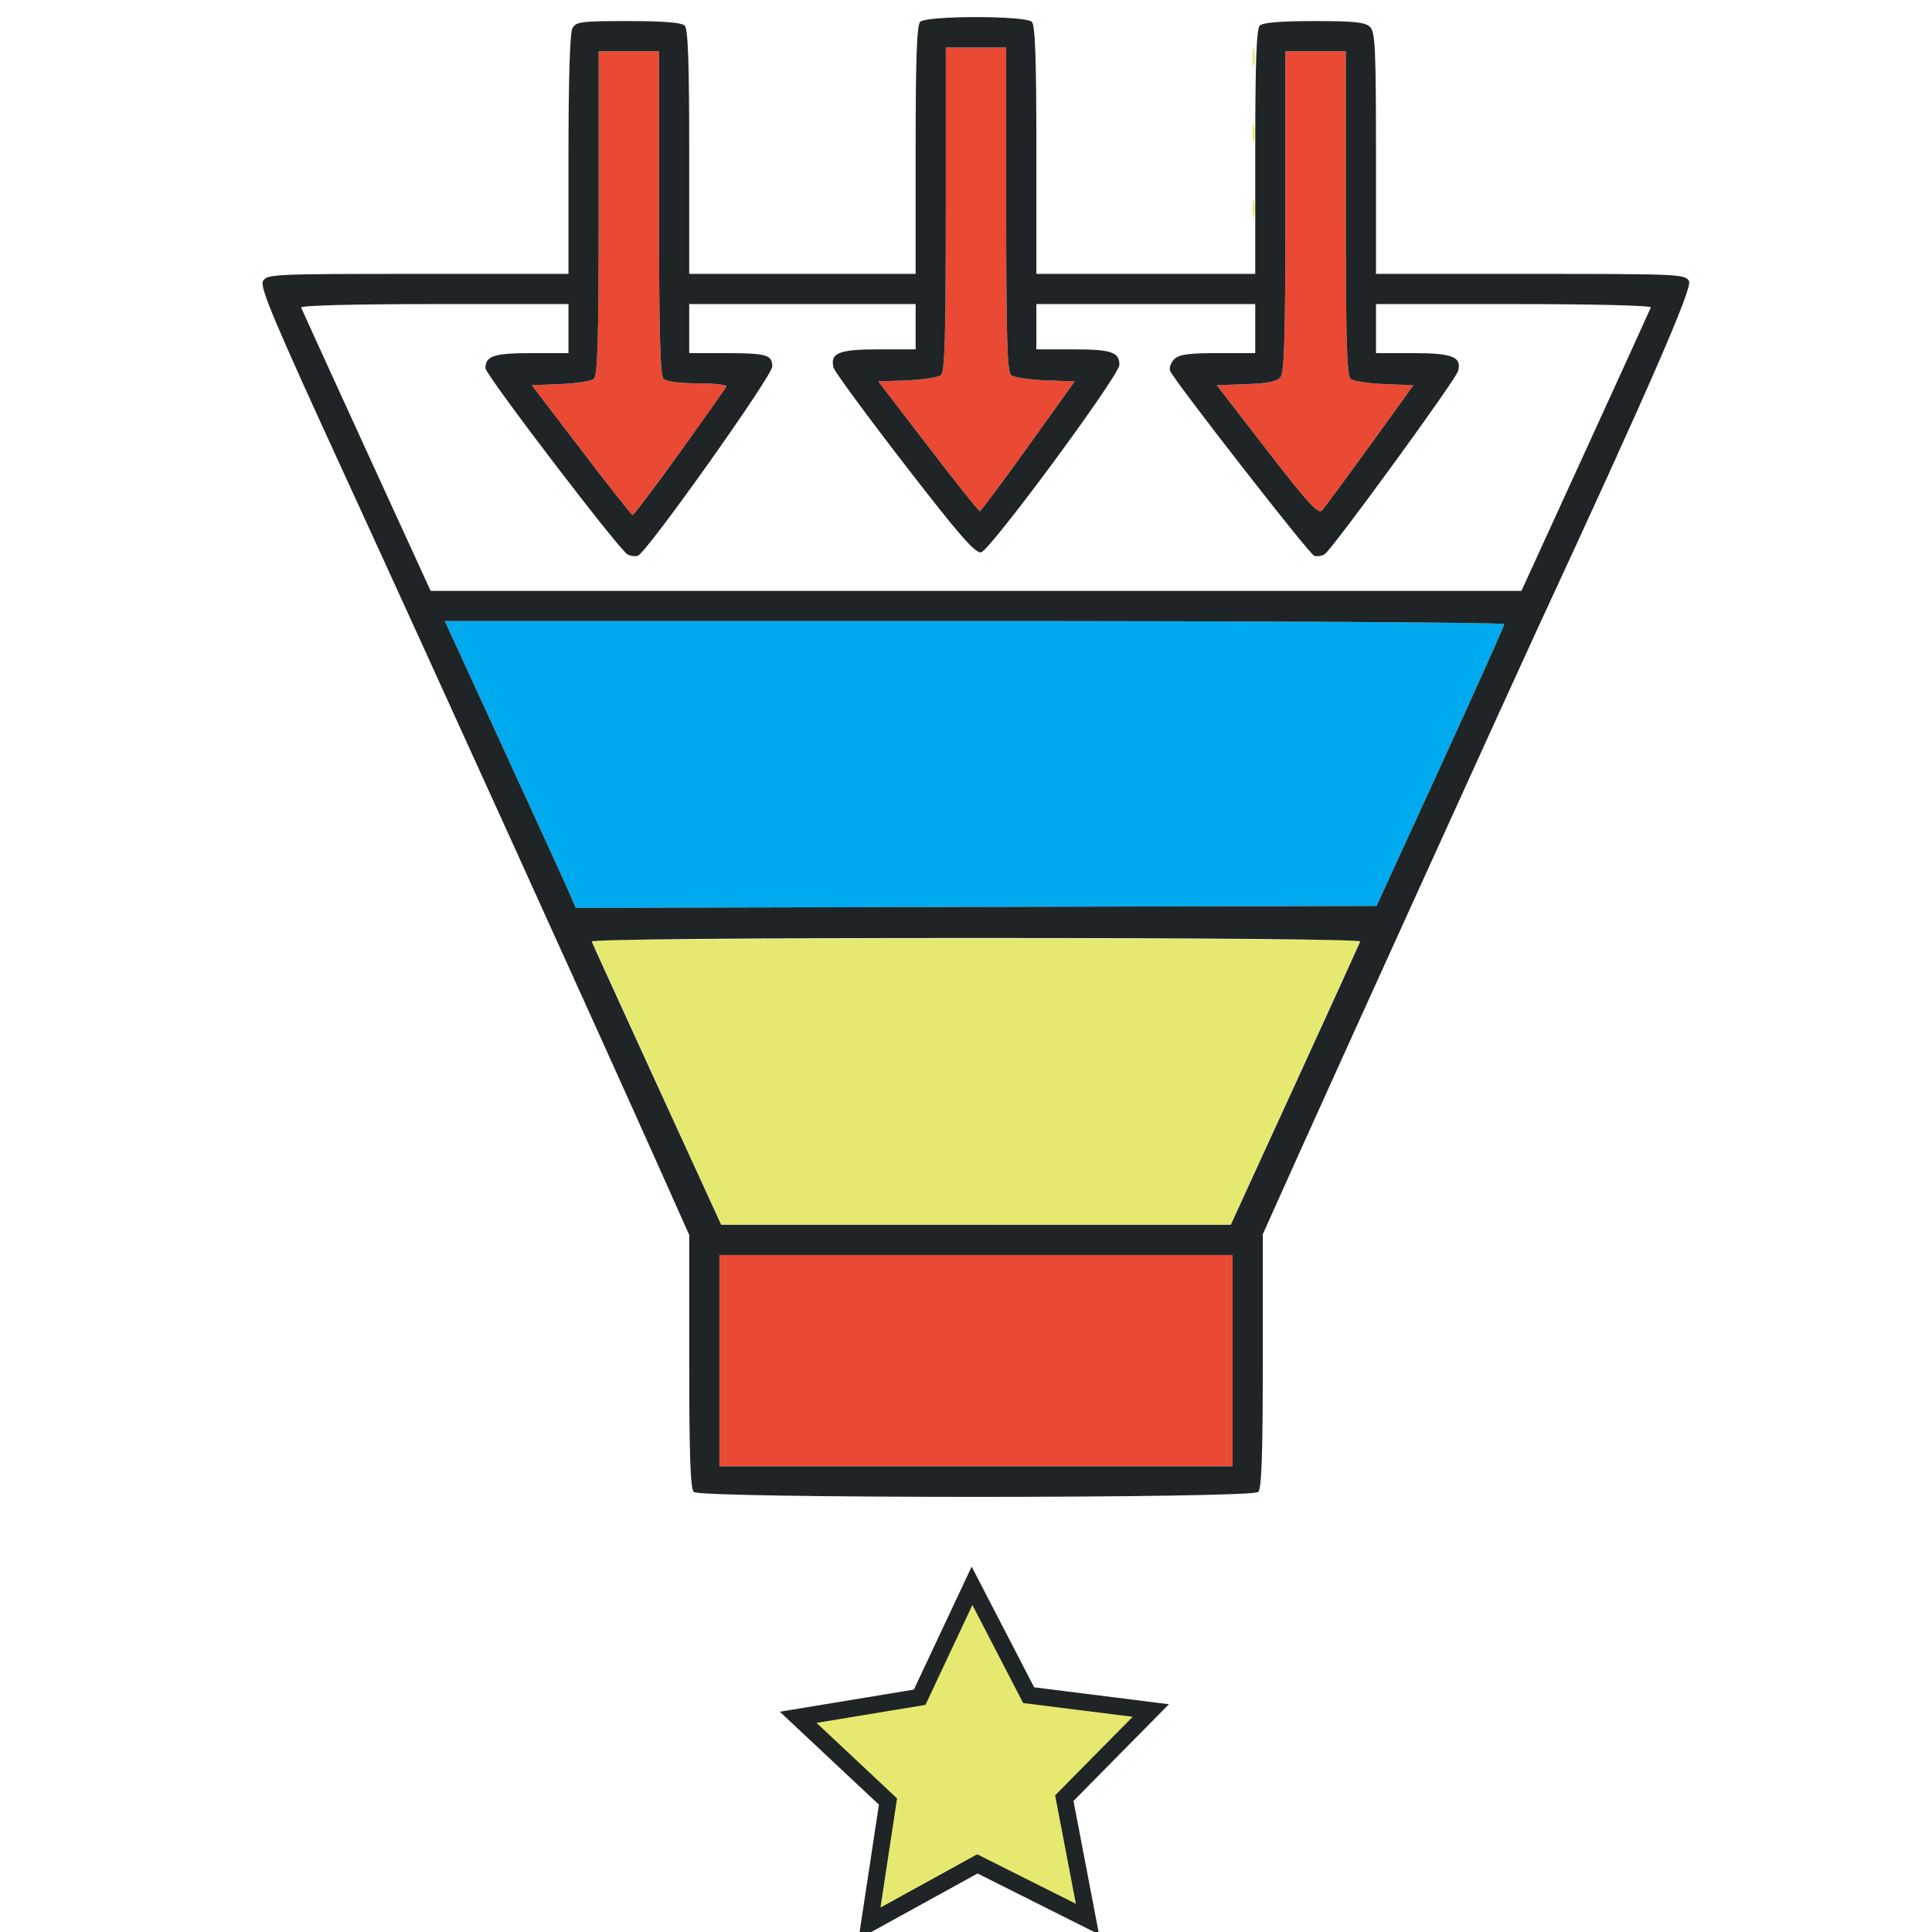
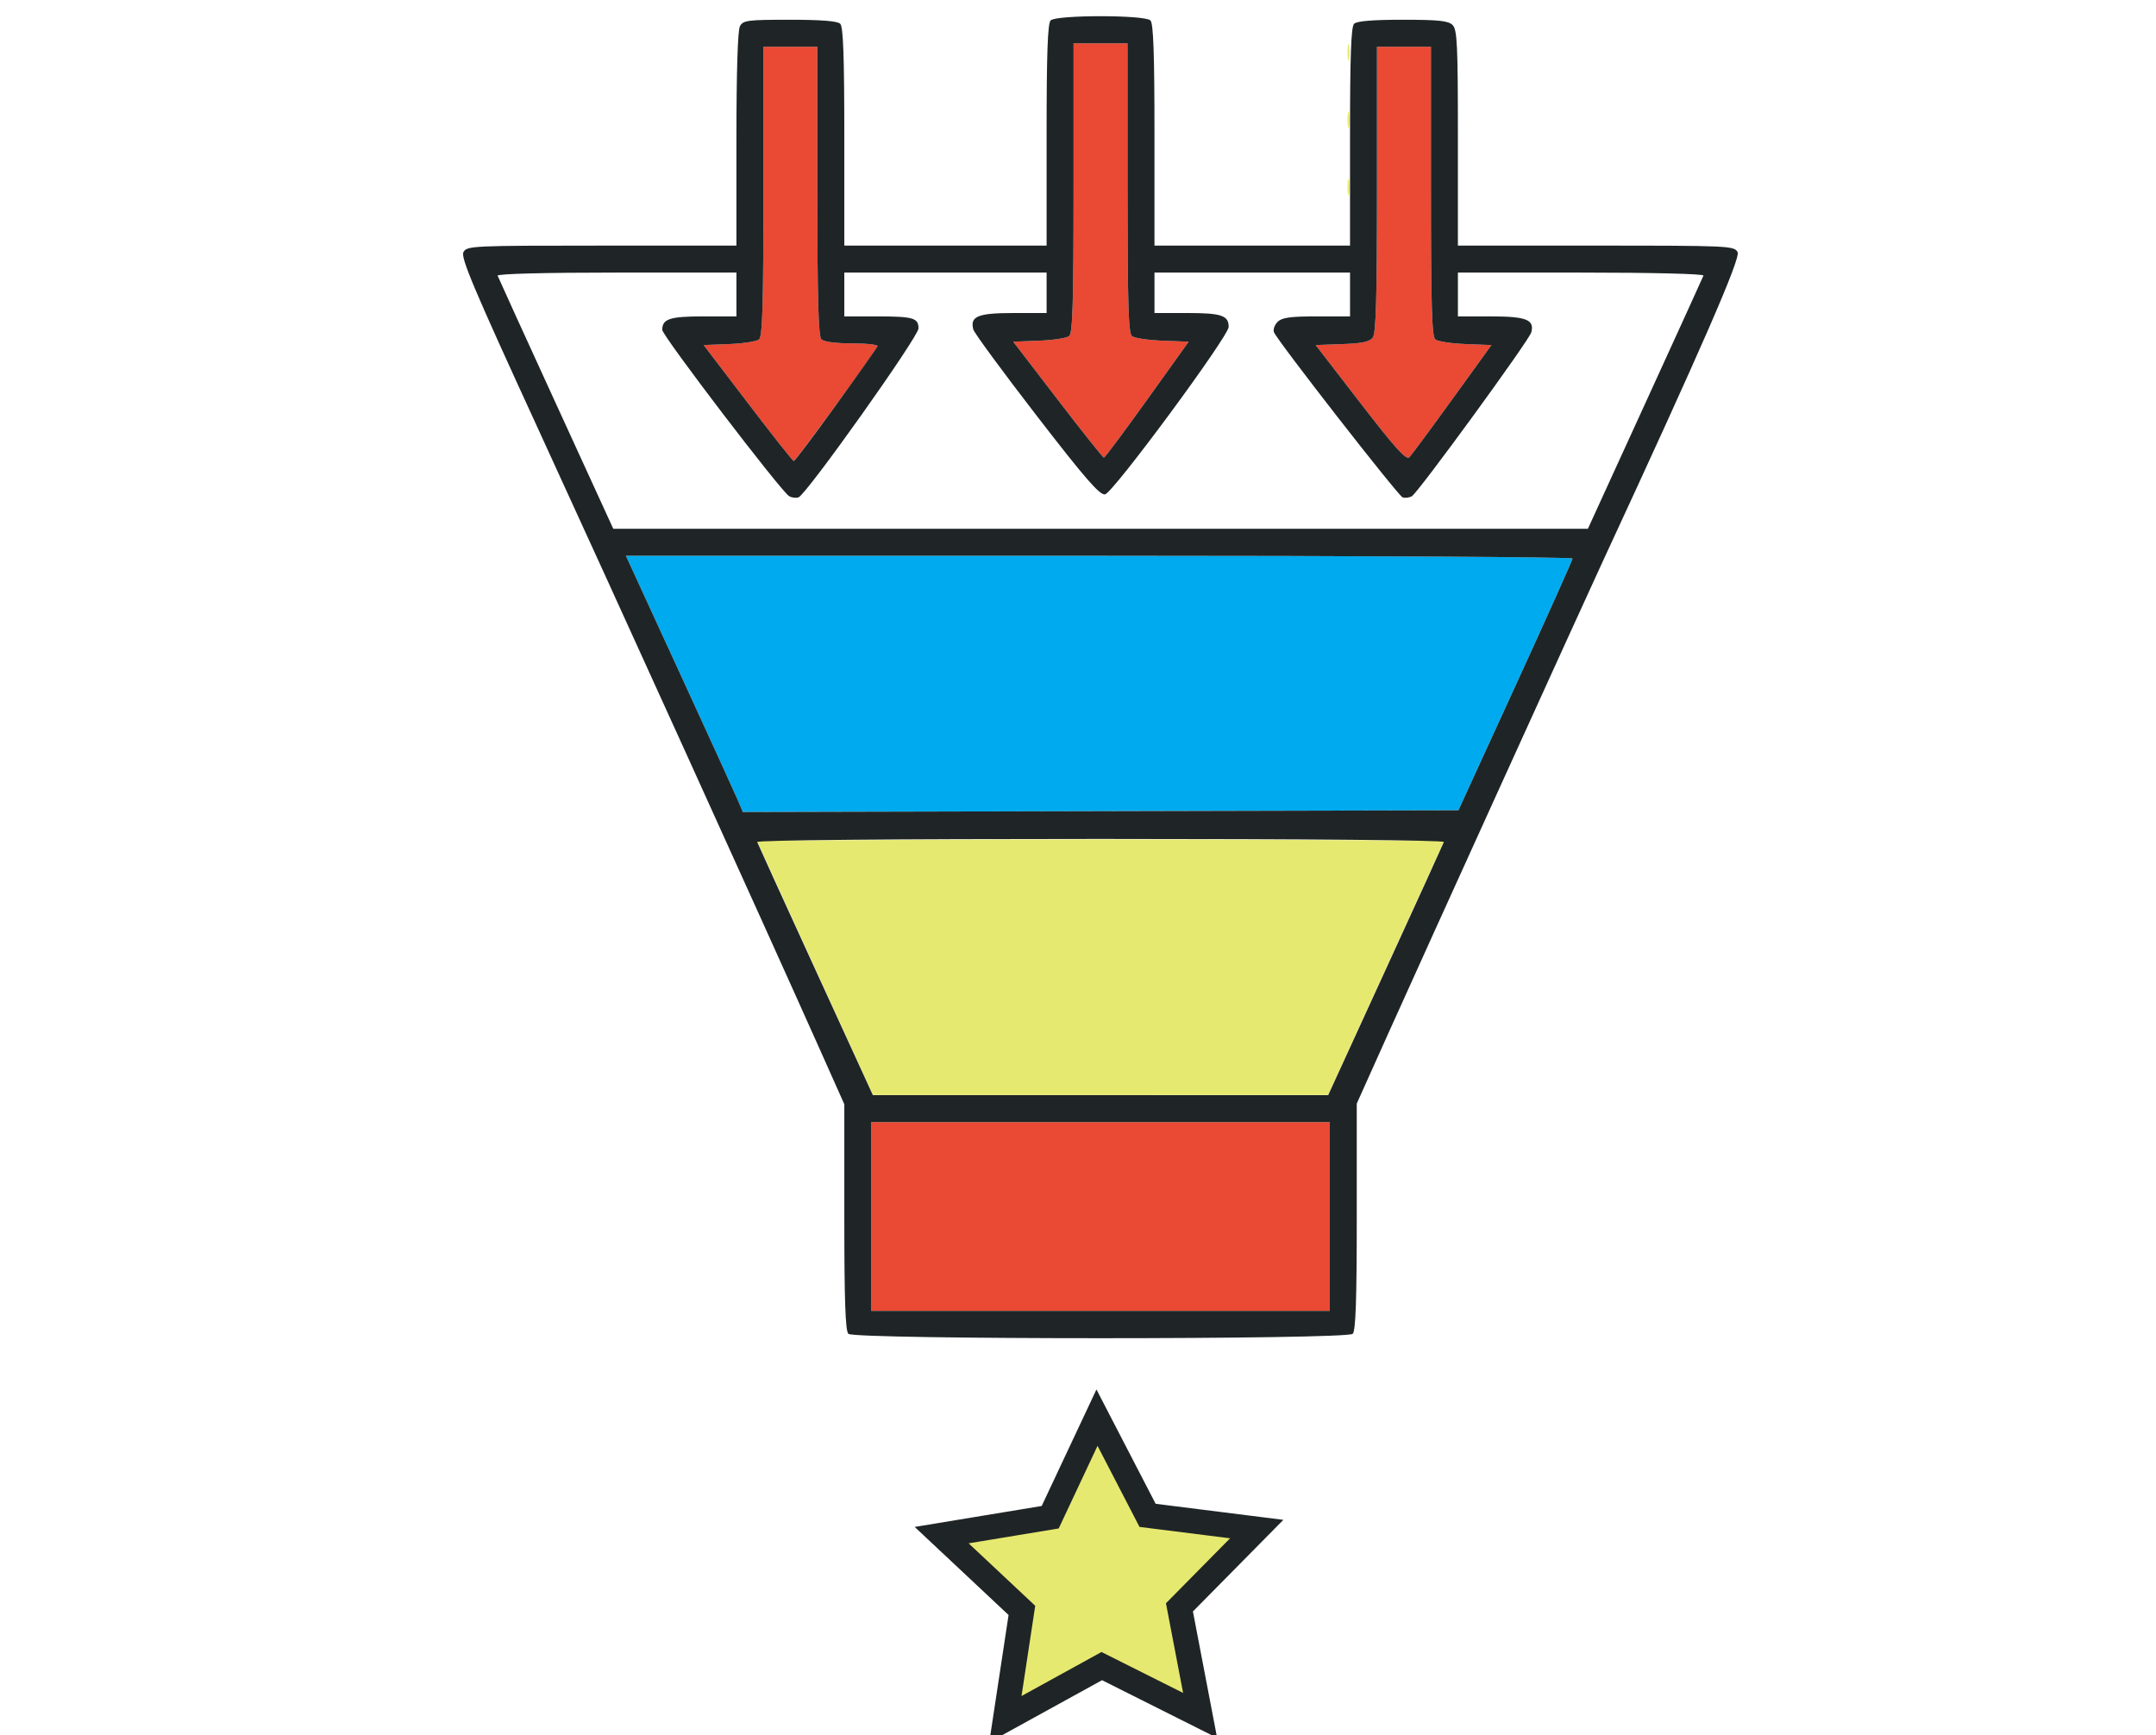
- <svg xmlns="http://www.w3.org/2000/svg" version="1.1" id="svg2" width="682.667" height="682.667" viewBox="0 0 682.667 682.667">
+ <svg xmlns="http://www.w3.org/2000/svg" version="1.1" id="svg2" width="431.901" height="347.5" viewBox="0 0 431.901 347.5">
  <defs id="defs6" />
-   <g id="g12" transform="translate(3.536723,-73.88701)">
-     <path style="fill:#e6e970;stroke-width:1.333" d="m 228.371,456.314 -22.963,-50.314 67.963,-0.345 c 37.379,-0.19 98.553,-0.19 135.941,0 l 67.979,0.345 -22.979,50.303 -22.979,50.303 -90,0.011 -90,0.011 -22.963,-50.314 z m 210.632,-308.981 c 0.015,-2.933 0.288,-3.976 0.607,-2.318 0.319,1.659 0.307,4.059 -0.027,5.333 -0.334,1.275 -0.595,-0.082 -0.58,-3.016 z m 0,-26.667 c 0.015,-2.933 0.288,-3.976 0.607,-2.318 0.319,1.659 0.307,4.059 -0.027,5.333 -0.334,1.275 -0.595,-0.082 -0.58,-3.016 z m 0,-26.667 c 0.015,-2.933 0.288,-3.976 0.607,-2.318 0.319,1.659 0.307,4.059 -0.027,5.333 -0.334,1.275 -0.595,-0.082 -0.58,-3.016 z" id="path20" />
-     <path style="fill:#00aaee;stroke-width:1.333" d="m 198.039,390.339 c -1.007,-2.387 -11.413,-25.189 -23.126,-50.673 L 153.618,293.333 H 340.809 c 102.955,0 187.191,0.491 187.191,1.091 0,0.6 -10.154,23.25 -22.564,50.333 l -22.564,49.243 -141.501,0.339 -141.501,0.339 z" id="path18" />
-     <path style="fill:#ea4934;stroke-width:1.333" d="m 250.667,554.667 v -37.333 h 90.667 90.667 v 37.333 37.333 h -90.667 -90.667 z m -48.811,-321.744 -17.478,-22.922 10.081,-0.394 c 5.545,-0.217 10.86,-1.04 11.811,-1.83 1.368,-1.136 1.73,-13.383 1.73,-58.606 V 92 h 10.667 10.667 v 57.067 c 0,42.607 0.405,57.472 1.6,58.667 0.974,0.974 5.714,1.6 12.111,1.6 5.781,0 10.311,0.51 10.067,1.134 -0.817,2.086 -32.435,45.451 -33.111,45.414 -0.367,-0.02 -8.532,-10.352 -18.144,-22.959 z m 242.305,0.075 -17.749,-22.997 10.461,-0.373 c 7.88,-0.281 10.872,-0.92 12.128,-2.588 1.272,-1.691 1.667,-15.568 1.667,-58.627 V 92 h 10.667 10.667 v 57.17 c 0,45.223 0.361,57.47 1.73,58.606 0.951,0.79 6.334,1.613 11.961,1.83 l 10.231,0.394 -15.419,21.333 c -8.481,11.733 -16.133,22.082 -17.005,22.997 -1.246,1.307 -5.39,-3.264 -19.336,-21.333 z m -119.757,-1.396 -17.597,-22.935 10.2,-0.394 c 5.61,-0.217 10.979,-1.04 11.93,-1.83 1.368,-1.136 1.73,-13.383 1.73,-58.606 V 90.667 h 10.667 10.667 v 57.17 c 0,45.223 0.361,57.47 1.73,58.606 0.951,0.79 6.393,1.613 12.093,1.83 l 10.364,0.394 -16.427,22.938 c -9.035,12.616 -16.727,22.937 -17.093,22.935 -0.367,-0.001 -8.585,-10.324 -18.263,-22.938 z" id="path16" />
-     <path style="fill:#1f2526;stroke-width:1.333" d="m 241.6,601.067 c -1.181,-1.181 -1.6,-13.289 -1.6,-46.199 V 510.268 L 229.821,487.467 C 208.763,440.301 148.509,307.573 118.806,242.924 93.423,187.677 88.232,175.391 89.374,173.257 c 1.337,-2.499 3.273,-2.59 54.673,-2.59 h 53.286 v -42.088 c 0,-26.462 0.512,-43.045 1.38,-44.667 1.262,-2.358 2.953,-2.579 19.733,-2.579 12.497,0 18.864,0.511 19.953,1.6 1.178,1.178 1.6,12.948 1.6,44.667 v 43.067 h 40 40 v -43.733 c 0,-32.237 0.421,-44.154 1.6,-45.333 2.226,-2.226 37.241,-2.226 39.467,0 1.179,1.179 1.6,13.096 1.6,45.333 v 43.733 h 38.667 38.667 V 127.6 c 0,-31.719 0.422,-43.488 1.6,-44.667 1.083,-1.083 7.297,-1.6 19.238,-1.6 14.257,0 18.04,0.402 19.733,2.095 1.817,1.817 2.095,7.743 2.095,44.667 v 42.571 h 54.62 c 52.615,0 54.67,0.095 55.998,2.576 1.28,2.391 -14.242,37.988 -53.526,122.757 -7.591,16.379 -71.344,156.687 -84.213,185.336 l -12.878,28.669 v 44.731 c 0,33.013 -0.419,45.15 -1.6,46.331 -2.316,2.316 -197.151,2.316 -199.467,0 z m 190.4,-46.4 v -37.333 h -90.667 -90.667 v 37.333 37.333 h 90.667 90.667 z m 22.014,-97.452 c 12.459,-27.199 22.853,-49.999 23.097,-50.667 0.265,-0.725 -54.436,-1.214 -135.778,-1.214 -82.712,0 -136.048,0.484 -135.778,1.231 0.244,0.677 10.636,23.477 23.091,50.667 l 22.647,49.435 h 90.034 90.034 z M 505.436,344.757 c 12.41,-27.084 22.564,-49.734 22.564,-50.333 0,-0.6 -84.236,-1.091 -187.191,-1.091 H 153.618 l 21.295,46.333 c 11.713,25.483 22.119,48.286 23.126,50.673 l 1.83,4.339 141.501,-0.339 141.501,-0.339 z m 51.262,-111.567 c 12.449,-27.212 22.835,-50.012 23.08,-50.667 0.256,-0.684 -20.289,-1.19 -48.333,-1.19 h -48.778 v 8.667 8.667 h 13.17 c 13.891,0 17.204,1.323 15.84,6.326 -0.864,3.168 -44.749,63.385 -47.215,64.785 -1.076,0.611 -2.734,0.813 -3.684,0.449 -1.833,-0.703 -49.616,-62.051 -50.864,-65.303 -0.404,-1.052 0.243,-2.891 1.438,-4.086 1.715,-1.715 4.955,-2.172 15.41,-2.172 h 13.238 v -8.667 -8.667 h -38.667 -38.667 v 8 8 h 13.067 c 13.391,0 16.267,0.969 16.267,5.478 0,3.734 -45.807,65.796 -48.902,66.254 -2.121,0.315 -7.879,-6.316 -27.066,-31.169 -13.404,-17.363 -24.666,-32.696 -25.026,-34.073 -1.356,-5.185 1.826,-6.49 15.823,-6.49 h 13.17 v -8 -8 h -40 -40 v 8.667 8.667 h 12.558 c 14.766,0 16.776,0.57 16.776,4.756 0,3.291 -44.223,65.569 -47.435,66.801 -0.955,0.367 -2.62,0.166 -3.701,-0.445 -3.14,-1.777 -50.198,-63.454 -50.198,-65.793 0,-4.339 2.995,-5.318 16.267,-5.318 h 13.067 v -8.667 -8.667 H 149.889 c -28.437,0 -47.266,0.493 -47,1.231 0.244,0.677 10.636,23.477 23.091,50.667 l 22.647,49.435 h 192.718 192.718 z m -320.031,0.57 c 8.8,-12.187 16.2,-22.668 16.444,-23.292 0.244,-0.624 -4.286,-1.134 -10.067,-1.134 -6.398,0 -11.137,-0.626 -12.111,-1.6 -1.195,-1.195 -1.6,-16.059 -1.6,-58.667 V 92 h -10.667 -10.667 v 57.17 c 0,45.223 -0.361,57.47 -1.73,58.606 -0.951,0.79 -6.266,1.613 -11.811,1.83 l -10.081,0.394 17.478,22.922 c 9.613,12.607 17.778,22.939 18.144,22.959 0.367,0.02 7.867,-9.935 16.667,-22.122 z m 243.835,-2.426 15.419,-21.333 -10.231,-0.394 c -5.627,-0.217 -11.009,-1.04 -11.961,-1.83 -1.368,-1.136 -1.73,-13.383 -1.73,-58.606 V 92 h -10.667 -10.667 v 56.412 c 0,43.059 -0.394,56.936 -1.667,58.627 -1.255,1.669 -4.248,2.307 -12.128,2.588 l -10.461,0.373 17.749,22.997 c 13.946,18.069 18.089,22.641 19.336,21.333 0.872,-0.915 8.525,-11.264 17.005,-22.997 z m -120.742,0.271 16.427,-22.938 -10.364,-0.394 c -5.7,-0.217 -11.142,-1.04 -12.093,-1.83 -1.368,-1.136 -1.73,-13.383 -1.73,-58.606 V 90.667 h -10.667 -10.667 v 57.17 c 0,45.223 -0.361,57.47 -1.73,58.606 -0.951,0.79 -6.32,1.613 -11.93,1.83 l -10.2,0.394 17.597,22.935 c 9.678,12.614 17.897,22.936 18.263,22.938 0.367,0.001 8.059,-10.319 17.093,-22.935 z" id="path14" />
-   </g>
-   <path style="fill:#e6e970;fill-opacity:1;stroke:#1f2526;stroke-width:8.229;stroke-opacity:1" id="path22" d="m 266.124,616.136 -51.699,29.799 -4.761,59.482 -44.316,-39.96 -58.042,13.853 24.31,-54.496 -31.111,-50.92 59.341,6.28 38.814,-45.323 12.365,58.377 z" transform="matrix(0.702954,-0.193756,0.193756,0.702954,100.187,222.8538)" />
+   <path id="path20" d="m 163.246,193.897 -11.631,-25.486 34.426,-0.175 c 18.934,-0.096 49.921,-0.096 68.859,0 l 34.434,0.175 -11.64,25.481 -11.64,25.481 -45.588,0.005 -45.588,0.005 -11.631,-25.486 z M 269.939,37.386 c 0.007,-1.486 0.146,-2.014 0.307,-1.174 0.162,0.84 0.155,2.056 -0.014,2.702 -0.169,0.646 -0.301,-0.042 -0.294,-1.527 z m 0,-13.508 c 0.007,-1.486 0.146,-2.014 0.307,-1.174 0.162,0.84 0.155,2.056 -0.014,2.702 -0.169,0.646 -0.301,-0.042 -0.294,-1.527 z m 0,-13.508 c 0.007,-1.486 0.146,-2.014 0.307,-1.174 0.162,0.84 0.155,2.056 -0.014,2.702 -0.169,0.646 -0.301,-0.042 -0.294,-1.527 z" style="fill:#e6e970;stroke-width:0.675" />
+   <path id="path18" d="m 147.882,160.478 c -0.51,-1.209 -5.781,-12.759 -11.714,-25.668 L 125.381,111.341 h 94.819 c 52.151,0 94.819,0.249 94.819,0.552 0,0.304 -5.143,11.777 -11.43,25.496 l -11.43,24.943 -71.676,0.172 -71.676,0.172 z" style="fill:#00aaee;stroke-width:0.675" />
+   <path id="path16" d="M 174.54,243.716 V 224.805 h 45.926 45.926 v 18.911 18.911 H 220.466 174.54 Z M 149.815,80.74 140.962,69.129 l 5.106,-0.2 c 2.809,-0.11 5.501,-0.527 5.983,-0.927 0.693,-0.575 0.876,-6.779 0.876,-29.686 V 9.358 h 5.403 5.403 v 28.906 c 0,21.582 0.205,29.112 0.81,29.717 0.493,0.493 2.894,0.81 6.135,0.81 2.928,0 5.223,0.259 5.099,0.574 -0.414,1.056 -16.43,23.023 -16.772,23.004 -0.186,-0.01 -4.322,-5.244 -9.191,-11.63 z m 122.737,0.038 -8.991,-11.649 5.299,-0.189 c 3.992,-0.142 5.507,-0.466 6.143,-1.311 0.644,-0.856 0.844,-7.886 0.844,-29.697 V 9.358 h 5.403 5.403 v 28.959 c 0,22.907 0.183,29.111 0.876,29.686 0.482,0.4 3.208,0.817 6.058,0.927 l 5.182,0.2 -7.81,10.806 c -4.296,5.943 -8.172,11.185 -8.614,11.649 -0.631,0.662 -2.73,-1.654 -9.794,-10.806 z m -60.662,-0.707 -8.913,-11.617 5.167,-0.2 c 2.842,-0.11 5.561,-0.527 6.043,-0.927 0.693,-0.575 0.876,-6.779 0.876,-29.686 V 8.682 h 5.403 5.403 V 37.641 c 0,22.907 0.183,29.111 0.876,29.686 0.482,0.4 3.239,0.817 6.126,0.927 l 5.25,0.2 -8.321,11.619 c -4.576,6.39 -8.473,11.618 -8.658,11.617 -0.186,-5.06e-4 -4.349,-5.229 -9.251,-11.619 z" style="fill:#ea4934;stroke-width:0.675" />
+   <path id="path14" d="m 169.947,267.22 c -0.598,-0.598 -0.81,-6.731 -0.81,-23.402 v -22.591 l -5.156,-11.549 C 153.314,185.785 122.793,118.554 107.747,85.807 94.89,57.822 92.261,51.599 92.839,50.518 93.516,49.252 94.497,49.206 120.533,49.206 H 147.524 V 27.887 c 0,-13.404 0.26,-21.804 0.699,-22.625 0.639,-1.194 1.496,-1.306 9.996,-1.306 6.33,0 9.555,0.259 10.107,0.81 0.597,0.597 0.81,6.559 0.81,22.625 v 21.815 h 20.262 20.262 V 27.053 c 0,-16.329 0.213,-22.366 0.81,-22.963 1.127,-1.127 18.864,-1.127 19.991,0 0.597,0.597 0.81,6.634 0.81,22.963 v 22.153 h 19.586 19.586 V 27.391 c 0,-16.067 0.214,-22.028 0.81,-22.625 0.549,-0.549 3.696,-0.81 9.745,-0.81 7.222,0 9.138,0.203 9.996,1.061 0.921,0.921 1.061,3.922 1.061,22.625 v 21.564 h 27.667 c 26.651,0 27.693,0.048 28.365,1.305 0.648,1.211 -7.214,19.242 -27.113,62.181 -3.845,8.297 -36.138,79.368 -42.657,93.88 l -6.523,14.522 v 22.658 c 0,16.722 -0.212,22.87 -0.81,23.468 -1.173,1.173 -99.865,1.173 -101.038,0 z m 96.445,-23.503 V 224.805 h -45.926 -45.926 v 18.911 18.911 h 45.926 45.926 z m 11.151,-49.363 c 6.311,-13.777 11.576,-25.326 11.7,-25.665 0.134,-0.367 -27.574,-0.615 -68.777,-0.615 -41.897,0 -68.913,0.245 -68.777,0.624 0.124,0.343 5.387,11.892 11.697,25.665 l 11.472,25.041 h 45.606 45.606 z m 26.047,-56.964 c 6.286,-13.719 11.43,-25.192 11.43,-25.496 0,-0.304 -42.669,-0.552 -94.819,-0.552 H 125.381 l 10.787,23.47 c 5.933,12.908 11.204,24.459 11.714,25.668 l 0.927,2.198 71.676,-0.172 71.676,-0.172 z m 25.966,-56.513 c 6.306,-13.784 11.567,-25.333 11.691,-25.665 0.129,-0.347 -10.277,-0.603 -24.483,-0.603 h -24.708 v 4.39 4.39 h 6.671 c 7.036,0 8.714,0.67 8.024,3.204 -0.437,1.605 -22.667,32.107 -23.916,32.816 -0.545,0.31 -1.385,0.412 -1.866,0.227 -0.928,-0.356 -25.132,-31.431 -25.764,-33.079 -0.205,-0.533 0.123,-1.464 0.728,-2.069 0.869,-0.869 2.51,-1.1 7.806,-1.1 h 6.706 v -4.39 -4.39 h -19.586 -19.586 v 4.052 4.052 h 6.619 c 6.783,0 8.24,0.491 8.24,2.775 0,1.891 -23.203,33.328 -24.771,33.56 -1.075,0.159 -3.991,-3.199 -13.71,-15.789 -6.79,-8.795 -12.494,-16.562 -12.677,-17.259 -0.687,-2.626 0.925,-3.287 8.015,-3.287 h 6.671 V 58.661 54.609 H 189.398 169.137 v 4.39 4.39 h 6.361 c 7.48,0 8.498,0.289 8.498,2.409 0,1.667 -22.4,33.213 -24.028,33.837 -0.484,0.186 -1.327,0.084 -1.875,-0.226 -1.591,-0.9 -25.427,-32.142 -25.427,-33.327 0,-2.198 1.517,-2.694 8.24,-2.694 h 6.619 v -4.39 -4.39 h -24.032 c -14.405,0 -23.942,0.25 -23.807,0.624 0.124,0.343 5.387,11.892 11.697,25.665 l 11.472,25.041 h 97.619 97.619 z m -162.108,0.289 c 4.458,-6.173 8.206,-11.482 8.33,-11.798 0.124,-0.316 -2.171,-0.574 -5.099,-0.574 -3.241,0 -5.641,-0.317 -6.135,-0.81 -0.605,-0.605 -0.81,-8.135 -0.81,-29.717 V 9.358 h -5.403 -5.403 v 28.959 c 0,22.907 -0.183,29.111 -0.876,29.686 -0.482,0.4 -3.174,0.817 -5.983,0.927 l -5.106,0.2 8.853,11.611 c 4.869,6.386 9.005,11.619 9.191,11.63 0.186,0.01 3.985,-5.032 8.442,-11.205 z m 123.512,-1.229 7.81,-10.806 -5.182,-0.2 c -2.85,-0.11 -5.577,-0.527 -6.058,-0.927 -0.693,-0.575 -0.876,-6.779 -0.876,-29.686 V 9.358 h -5.403 -5.403 v 28.575 c 0,21.811 -0.2,28.84 -0.844,29.697 -0.636,0.845 -2.152,1.169 -6.143,1.311 l -5.299,0.189 8.991,11.649 c 7.064,9.153 9.163,11.468 9.794,10.806 0.442,-0.464 4.318,-5.706 8.614,-11.649 z m -61.16,0.137 8.321,-11.619 -5.25,-0.2 c -2.887,-0.11 -5.644,-0.527 -6.126,-0.927 -0.693,-0.575 -0.876,-6.779 -0.876,-29.686 V 8.682 h -5.403 -5.403 V 37.641 c 0,22.907 -0.183,29.111 -0.876,29.686 -0.482,0.4 -3.201,0.817 -6.043,0.927 l -5.167,0.2 8.913,11.617 c 4.902,6.39 9.065,11.618 9.251,11.619 0.186,5.07e-4 4.082,-5.227 8.658,-11.617 z" style="fill:#1f2526;stroke-width:0.675" />
+   <path style="fill:#e6e970;fill-opacity:1;stroke:#1f2526;stroke-width:13.537;stroke-miterlimit:4;stroke-dasharray:none;stroke-opacity:1" id="path22" d="m 266.124,616.136 -51.699,29.799 -4.761,59.482 -44.316,-39.96 -58.042,13.853 24.31,-54.496 -31.111,-50.92 59.341,6.28 38.814,-45.323 12.365,58.377 z" transform="matrix(0.3560731,-0.09814481,0.09814481,0.3560731,96.52469,113.067)" />
</svg>
